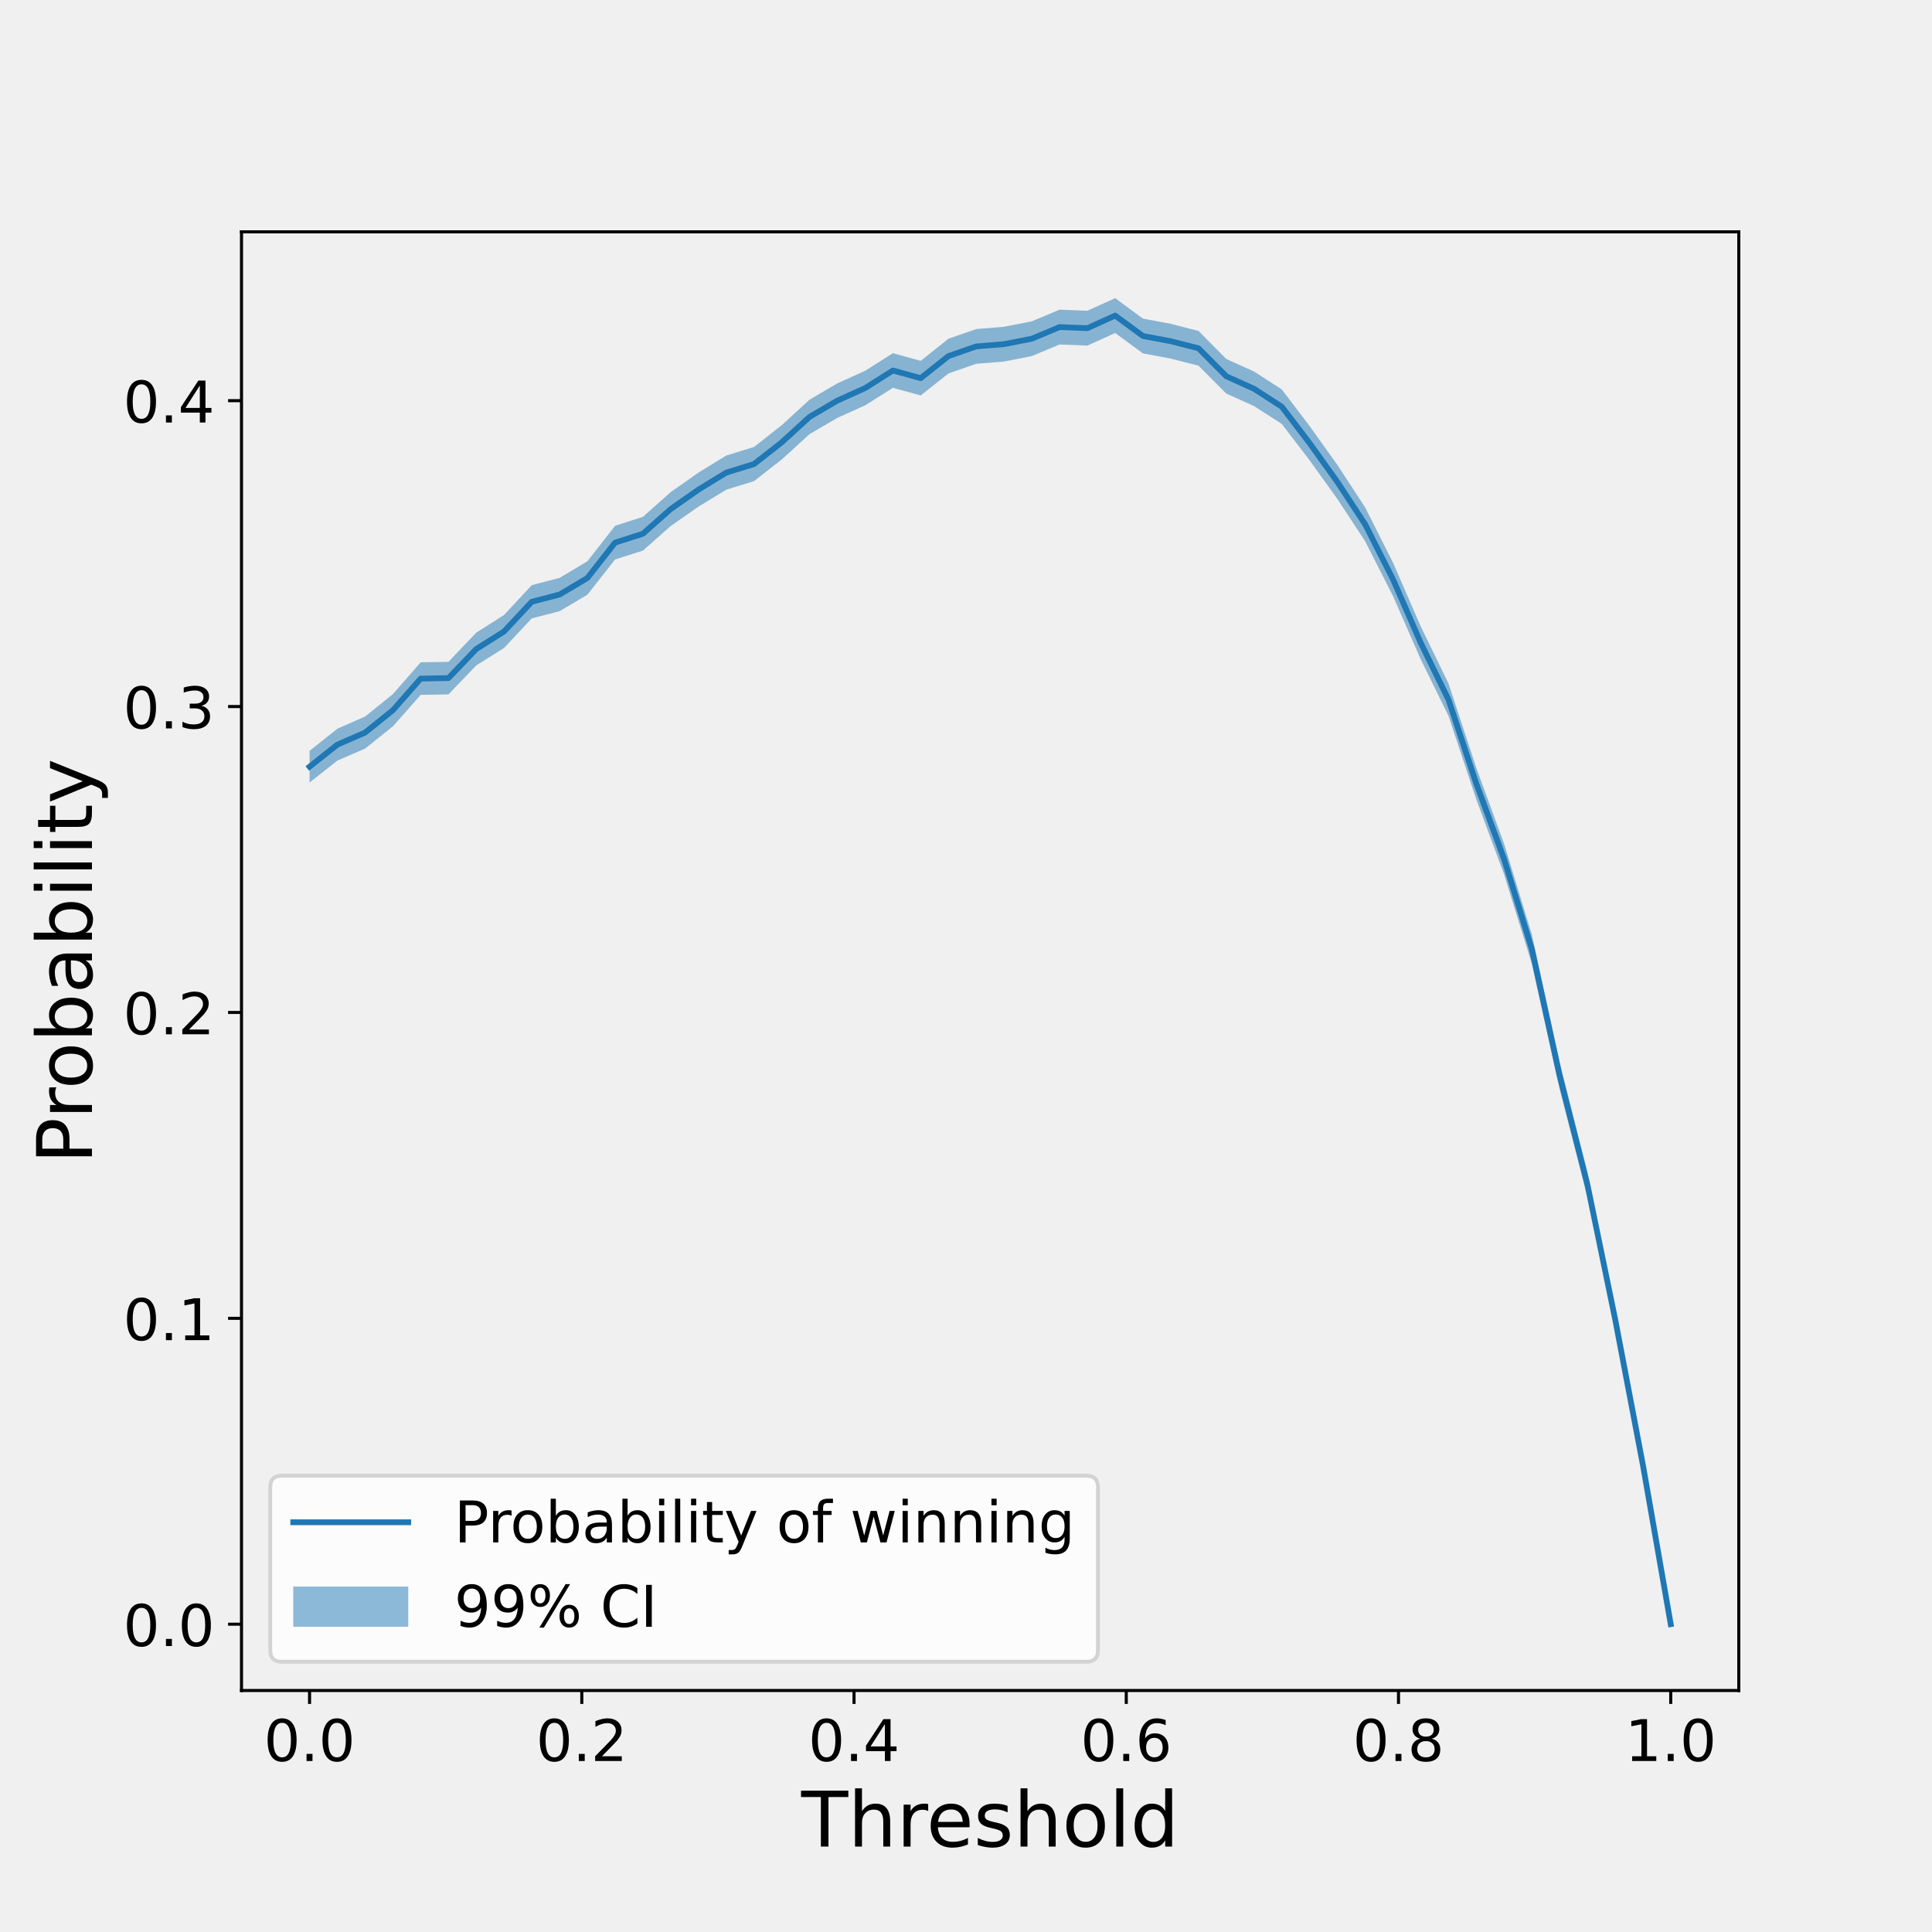
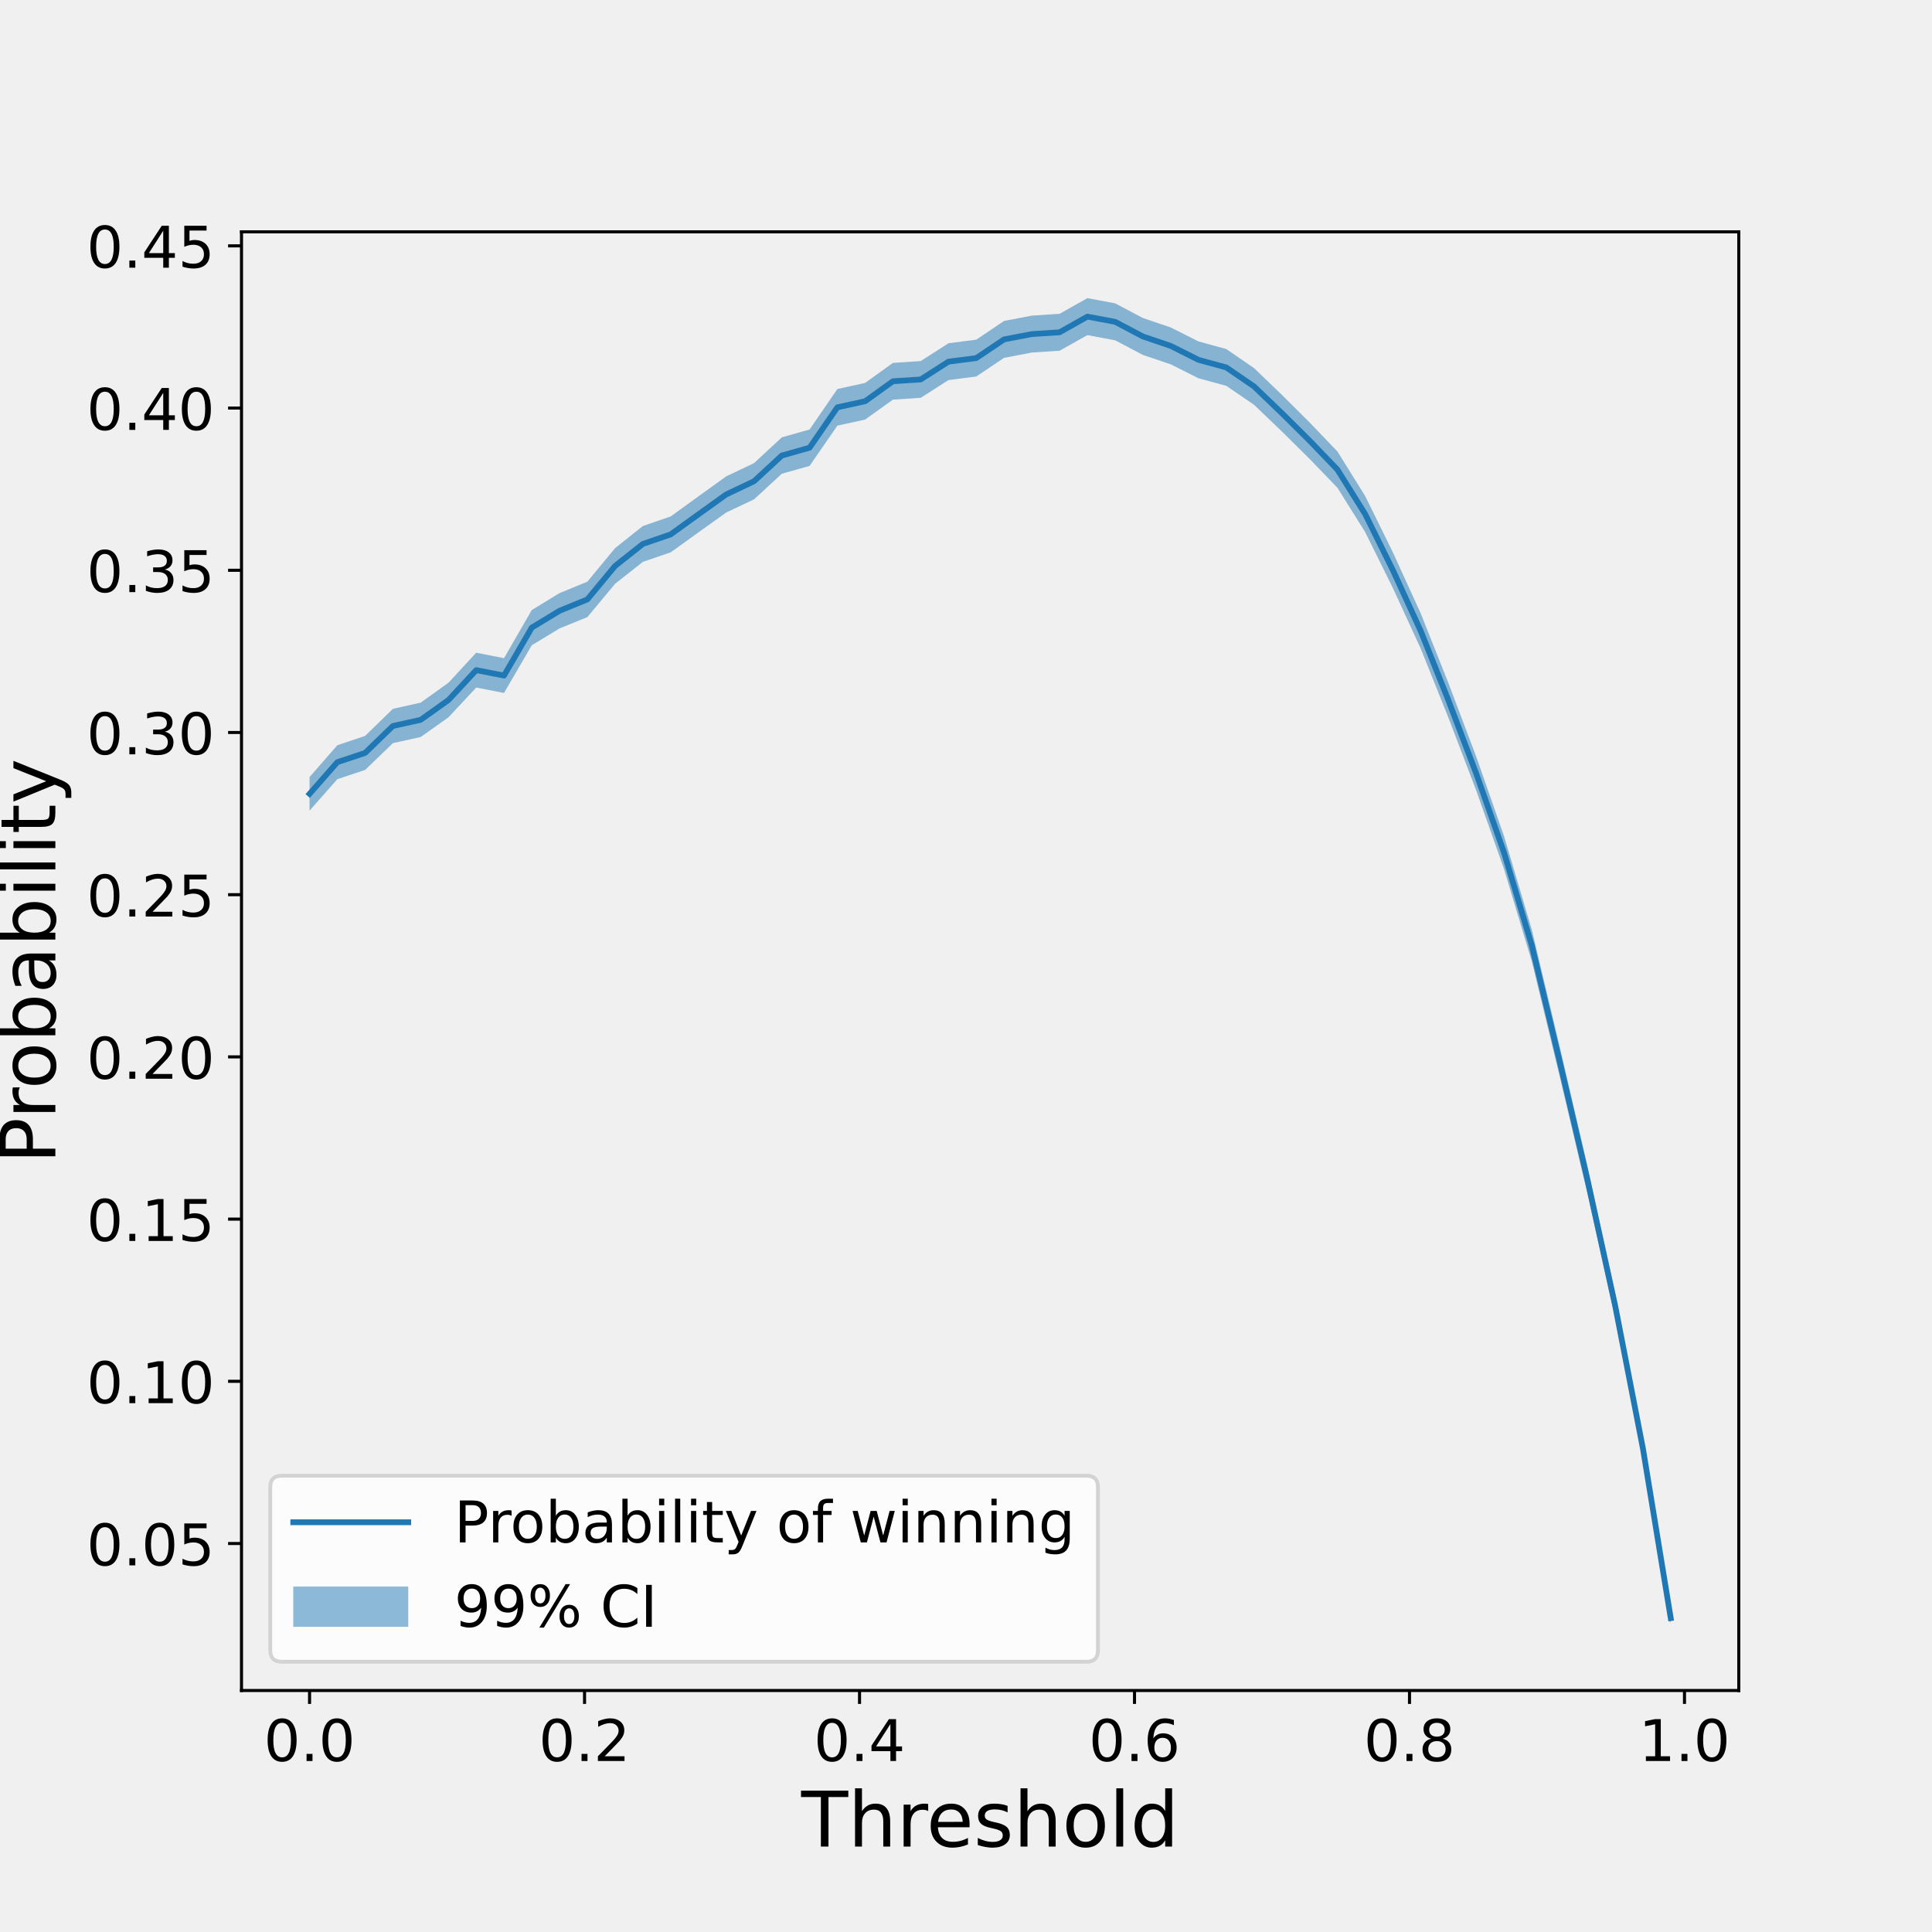
<svg xmlns="http://www.w3.org/2000/svg" xmlns:xlink="http://www.w3.org/1999/xlink" width="504pt" height="504pt" viewBox="0 0 504 504" version="1.1">
  <defs>
    <style type="text/css">*{stroke-linejoin: round; stroke-linecap: butt}</style>
  </defs>
  <g id="figure_1">
    <g id="patch_1">
      <path d="M 0 504  L 504 504  L 504 0  L 0 0  L 0 504  z " style="fill: none" />
    </g>
    <g id="axes_1">
      <g id="patch_2">
        <path d="M 63 441  L 453.6 441  L 453.6 60.48  L 63 60.48  L 63 441  z " style="fill: none" />
      </g>
      <g id="PolyCollection_1">
-         <path d="M 80.755 195.877  L 80.755 204.135  L 88.001 198.421  L 95.248 195.278  L 102.495 189.483  L 109.742 181.273  L 116.988 181.146  L 124.235 173.6  L 131.482 169.04  L 138.729 161.317  L 145.975 159.441  L 153.222 155.149  L 160.469 145.943  L 167.716 143.637  L 174.962 137.227  L 182.209 132.168  L 189.456 127.745  L 196.703 125.517  L 203.949 119.851  L 211.196 113.245  L 218.443 109.01  L 225.69 105.746  L 232.936 101.176  L 240.183 103.167  L 247.43 97.417  L 254.677 94.901  L 261.923 94.312  L 269.17 92.894  L 276.417 89.867  L 283.664 90.154  L 290.91 86.872  L 298.157 92.193  L 305.404 93.547  L 312.651 95.395  L 319.897 102.673  L 327.144 105.937  L 334.391 110.603  L 341.638 120.09  L 348.884 130.179  L 356.131 141.203  L 363.378 155.467  L 370.625 171.996  L 377.871 186.752  L 385.118 208.53  L 392.365 228.069  L 399.612 251.424  L 406.858 284.11  L 414.105 312.247  L 421.352 346.933  L 428.599 384.282  L 435.845 423.704  L 435.845 423.704  L 435.845 423.704  L 428.599 380.202  L 421.352 341.426  L 414.105 305.798  L 406.858 277.057  L 399.612 243.8  L 392.365 220.107  L 385.118 200.323  L 377.871 178.31  L 370.625 163.414  L 363.378 146.748  L 356.131 132.381  L 348.884 121.286  L 341.638 111.14  L 334.391 101.604  L 327.144 96.917  L 319.897 93.638  L 312.651 86.33  L 305.404 84.475  L 298.157 83.116  L 290.91 77.776  L 283.664 81.07  L 276.417 80.782  L 269.17 83.82  L 261.923 85.243  L 254.677 85.834  L 247.43 88.361  L 240.183 94.134  L 232.936 92.135  L 225.69 96.725  L 218.443 100.004  L 211.196 104.259  L 203.949 110.9  L 196.703 116.597  L 189.456 118.837  L 182.209 123.287  L 174.962 128.378  L 167.716 134.831  L 160.469 137.154  L 153.222 146.428  L 145.975 150.754  L 138.729 152.644  L 131.482 160.433  L 124.235 165.033  L 116.988 172.649  L 109.742 172.777  L 102.495 181.068  L 95.248 186.924  L 88.001 190.1  L 80.755 195.877  z " clip-path="url(#p149528c9d9)" style="fill: #1f77b4; fill-opacity: 0.5" />
+         <path d="M 80.755 202.71  L 80.755 211.475  L 88.001 203.26  L 95.248 200.853  L 102.495 193.864  L 109.742 192.264  L 116.988 187.126  L 124.235 179.359  L 131.482 180.775  L 138.729 168.32  L 145.975 163.937  L 153.222 160.986  L 160.469 152.285  L 167.716 146.567  L 174.962 144.087  L 182.209 138.874  L 189.456 133.694  L 196.703 130.268  L 203.949 123.584  L 211.196 121.541  L 218.443 111.04  L 225.69 109.452  L 232.936 104.251  L 240.183 103.778  L 247.43 99.15  L 254.677 98.22  L 261.923 93.355  L 269.17 91.97  L 276.417 91.496  L 283.664 87.424  L 290.91 88.776  L 298.157 92.595  L 305.404 95.044  L 312.651 98.677  L 319.897 100.653  L 327.144 105.602  L 334.391 112.543  L 341.638 119.718  L 348.884 127.23  L 356.131 138.807  L 363.378 153.432  L 370.625 169.197  L 377.871 187.278  L 385.118 206.257  L 392.365 226.737  L 399.612 250.829  L 406.858 280.719  L 414.105 311.33  L 421.352 343.846  L 428.599 380.562  L 435.845 423.704  L 435.845 420.543  L 435.845 420.543  L 428.599 375.296  L 421.352 337.436  L 414.105 304.143  L 406.858 272.939  L 399.612 242.571  L 392.365 218.153  L 385.118 197.434  L 377.871 178.262  L 370.625 160.019  L 363.378 144.132  L 356.131 129.407  L 348.884 117.761  L 341.638 110.208  L 334.391 102.997  L 327.144 96.024  L 319.897 91.054  L 312.651 89.07  L 305.404 85.424  L 298.157 82.965  L 290.91 79.133  L 283.664 77.776  L 276.417 81.863  L 269.17 82.337  L 261.923 83.728  L 254.677 88.612  L 247.43 89.545  L 240.183 94.192  L 232.936 94.667  L 225.69 99.892  L 218.443 101.487  L 211.196 112.041  L 203.949 114.095  L 196.703 120.816  L 189.456 124.263  L 182.209 129.475  L 174.962 134.722  L 167.716 137.219  L 160.469 142.977  L 153.222 151.743  L 145.975 154.717  L 138.729 159.135  L 131.482 171.698  L 124.235 170.27  L 116.988 178.109  L 109.742 183.296  L 102.495 184.912  L 95.248 191.972  L 88.001 194.405  L 80.755 202.71  z " clip-path="url(#p9b45aa4066)" style="fill: #1f77b4; fill-opacity: 0.5" />
      </g>
      <g id="matplotlib.axis_1">
        <g id="xtick_1">
          <g id="line2d_1">
            <defs>
-               <path id="m3e8d3eacaa" d="M 0 0  L 0 3.5  " style="stroke: #000000; stroke-width: 0.8" />
-             </defs>
-             <g>
-               <use xlink:href="#m3e8d3eacaa" x="80.755" y="441" style="stroke: #000000; stroke-width: 0.8" />
+               <path id="m6854a8a290" d="M 0 0  L 0 3.5  " style="stroke: #000000; stroke-width: 0.8" />
+             </defs>
+             <g>
+               <use xlink:href="#m6854a8a290" x="80.755" y="441" style="stroke: #000000; stroke-width: 0.8" />
            </g>
          </g>
          <g id="text_1">
            <g transform="translate(68.8272 459.3977)scale(0.15 -0.15)">
              <defs>
                <path id="DejaVuSans-30" d="M 2034 4250  Q 1547 4250 1301 3770  Q 1056 3291 1056 2328  Q 1056 1369 1301 889  Q 1547 409 2034 409  Q 2525 409 2770 889  Q 3016 1369 3016 2328  Q 3016 3291 2770 3770  Q 2525 4250 2034 4250  z M 2034 4750  Q 2819 4750 3233 4129  Q 3647 3509 3647 2328  Q 3647 1150 3233 529  Q 2819 -91 2034 -91  Q 1250 -91 836 529  Q 422 1150 422 2328  Q 422 3509 836 4129  Q 1250 4750 2034 4750  z " transform="scale(0.015625)" />
                <path id="DejaVuSans-2e" d="M 684 794  L 1344 794  L 1344 0  L 684 0  L 684 794  z " transform="scale(0.015625)" />
              </defs>
              <use xlink:href="#DejaVuSans-30" />
              <use xlink:href="#DejaVuSans-2e" x="63.623" />
              <use xlink:href="#DejaVuSans-30" x="95.41" />
            </g>
          </g>
        </g>
        <g id="xtick_2">
          <g id="line2d_2">
            <g>
-               <use xlink:href="#m3e8d3eacaa" x="151.773" y="441" style="stroke: #000000; stroke-width: 0.8" />
+               <use xlink:href="#m6854a8a290" x="152.49" y="441" style="stroke: #000000; stroke-width: 0.8" />
            </g>
          </g>
          <g id="text_2">
-             <g transform="translate(139.8454 459.3977)scale(0.15 -0.15)">
+             <g transform="translate(140.5627 459.3977)scale(0.15 -0.15)">
              <defs>
                <path id="DejaVuSans-32" d="M 1228 531  L 3431 531  L 3431 0  L 469 0  L 469 531  Q 828 903 1448 1529  Q 2069 2156 2228 2338  Q 2531 2678 2651 2914  Q 2772 3150 2772 3378  Q 2772 3750 2511 3984  Q 2250 4219 1831 4219  Q 1534 4219 1204 4116  Q 875 4013 500 3803  L 500 4441  Q 881 4594 1212 4672  Q 1544 4750 1819 4750  Q 2544 4750 2975 4387  Q 3406 4025 3406 3419  Q 3406 3131 3298 2873  Q 3191 2616 2906 2266  Q 2828 2175 2409 1742  Q 1991 1309 1228 531  z " transform="scale(0.015625)" />
              </defs>
              <use xlink:href="#DejaVuSans-30" />
              <use xlink:href="#DejaVuSans-2e" x="63.623" />
              <use xlink:href="#DejaVuSans-32" x="95.41" />
            </g>
          </g>
        </g>
        <g id="xtick_3">
          <g id="line2d_3">
            <g>
-               <use xlink:href="#m3e8d3eacaa" x="222.791" y="441" style="stroke: #000000; stroke-width: 0.8" />
+               <use xlink:href="#m6854a8a290" x="224.226" y="441" style="stroke: #000000; stroke-width: 0.8" />
            </g>
          </g>
          <g id="text_3">
-             <g transform="translate(210.8636 459.3977)scale(0.15 -0.15)">
+             <g transform="translate(212.2983 459.3977)scale(0.15 -0.15)">
              <defs>
                <path id="DejaVuSans-34" d="M 2419 4116  L 825 1625  L 2419 1625  L 2419 4116  z M 2253 4666  L 3047 4666  L 3047 1625  L 3713 1625  L 3713 1100  L 3047 1100  L 3047 0  L 2419 0  L 2419 1100  L 313 1100  L 313 1709  L 2253 4666  z " transform="scale(0.015625)" />
              </defs>
              <use xlink:href="#DejaVuSans-30" />
              <use xlink:href="#DejaVuSans-2e" x="63.623" />
              <use xlink:href="#DejaVuSans-34" x="95.41" />
            </g>
          </g>
        </g>
        <g id="xtick_4">
          <g id="line2d_4">
            <g>
-               <use xlink:href="#m3e8d3eacaa" x="293.809" y="441" style="stroke: #000000; stroke-width: 0.8" />
+               <use xlink:href="#m6854a8a290" x="295.961" y="441" style="stroke: #000000; stroke-width: 0.8" />
            </g>
          </g>
          <g id="text_4">
-             <g transform="translate(281.8817 459.3977)scale(0.15 -0.15)">
+             <g transform="translate(284.0338 459.3977)scale(0.15 -0.15)">
              <defs>
                <path id="DejaVuSans-36" d="M 2113 2584  Q 1688 2584 1439 2293  Q 1191 2003 1191 1497  Q 1191 994 1439 701  Q 1688 409 2113 409  Q 2538 409 2786 701  Q 3034 994 3034 1497  Q 3034 2003 2786 2293  Q 2538 2584 2113 2584  z M 3366 4563  L 3366 3988  Q 3128 4100 2886 4159  Q 2644 4219 2406 4219  Q 1781 4219 1451 3797  Q 1122 3375 1075 2522  Q 1259 2794 1537 2939  Q 1816 3084 2150 3084  Q 2853 3084 3261 2657  Q 3669 2231 3669 1497  Q 3669 778 3244 343  Q 2819 -91 2113 -91  Q 1303 -91 875 529  Q 447 1150 447 2328  Q 447 3434 972 4092  Q 1497 4750 2381 4750  Q 2619 4750 2861 4703  Q 3103 4656 3366 4563  z " transform="scale(0.015625)" />
              </defs>
              <use xlink:href="#DejaVuSans-30" />
              <use xlink:href="#DejaVuSans-2e" x="63.623" />
              <use xlink:href="#DejaVuSans-36" x="95.41" />
            </g>
          </g>
        </g>
        <g id="xtick_5">
          <g id="line2d_5">
            <g>
-               <use xlink:href="#m3e8d3eacaa" x="364.827" y="441" style="stroke: #000000; stroke-width: 0.8" />
+               <use xlink:href="#m6854a8a290" x="367.697" y="441" style="stroke: #000000; stroke-width: 0.8" />
            </g>
          </g>
          <g id="text_5">
-             <g transform="translate(352.8999 459.3977)scale(0.15 -0.15)">
+             <g transform="translate(355.7693 459.3977)scale(0.15 -0.15)">
              <defs>
                <path id="DejaVuSans-38" d="M 2034 2216  Q 1584 2216 1326 1975  Q 1069 1734 1069 1313  Q 1069 891 1326 650  Q 1584 409 2034 409  Q 2484 409 2743 651  Q 3003 894 3003 1313  Q 3003 1734 2745 1975  Q 2488 2216 2034 2216  z M 1403 2484  Q 997 2584 770 2862  Q 544 3141 544 3541  Q 544 4100 942 4425  Q 1341 4750 2034 4750  Q 2731 4750 3128 4425  Q 3525 4100 3525 3541  Q 3525 3141 3298 2862  Q 3072 2584 2669 2484  Q 3125 2378 3379 2068  Q 3634 1759 3634 1313  Q 3634 634 3220 271  Q 2806 -91 2034 -91  Q 1263 -91 848 271  Q 434 634 434 1313  Q 434 1759 690 2068  Q 947 2378 1403 2484  z M 1172 3481  Q 1172 3119 1398 2916  Q 1625 2713 2034 2713  Q 2441 2713 2670 2916  Q 2900 3119 2900 3481  Q 2900 3844 2670 4047  Q 2441 4250 2034 4250  Q 1625 4250 1398 4047  Q 1172 3844 1172 3481  z " transform="scale(0.015625)" />
              </defs>
              <use xlink:href="#DejaVuSans-30" />
              <use xlink:href="#DejaVuSans-2e" x="63.623" />
              <use xlink:href="#DejaVuSans-38" x="95.41" />
            </g>
          </g>
        </g>
        <g id="xtick_6">
          <g id="line2d_6">
            <g>
-               <use xlink:href="#m3e8d3eacaa" x="435.845" y="441" style="stroke: #000000; stroke-width: 0.8" />
+               <use xlink:href="#m6854a8a290" x="439.432" y="441" style="stroke: #000000; stroke-width: 0.8" />
            </g>
          </g>
          <g id="text_6">
-             <g transform="translate(423.9181 459.3977)scale(0.15 -0.15)">
+             <g transform="translate(427.5049 459.3977)scale(0.15 -0.15)">
              <defs>
                <path id="DejaVuSans-31" d="M 794 531  L 1825 531  L 1825 4091  L 703 3866  L 703 4441  L 1819 4666  L 2450 4666  L 2450 531  L 3481 531  L 3481 0  L 794 0  L 794 531  z " transform="scale(0.015625)" />
              </defs>
              <use xlink:href="#DejaVuSans-31" />
              <use xlink:href="#DejaVuSans-2e" x="63.623" />
              <use xlink:href="#DejaVuSans-30" x="95.41" />
            </g>
          </g>
        </g>
        <g id="text_7">
          <g transform="translate(209.0234 481.7141)scale(0.2 -0.2)">
            <defs>
              <path id="DejaVuSans-54" d="M -19 4666  L 3928 4666  L 3928 4134  L 2272 4134  L 2272 0  L 1638 0  L 1638 4134  L -19 4134  L -19 4666  z " transform="scale(0.015625)" />
              <path id="DejaVuSans-68" d="M 3513 2113  L 3513 0  L 2938 0  L 2938 2094  Q 2938 2591 2744 2837  Q 2550 3084 2163 3084  Q 1697 3084 1428 2787  Q 1159 2491 1159 1978  L 1159 0  L 581 0  L 581 4863  L 1159 4863  L 1159 2956  Q 1366 3272 1645 3428  Q 1925 3584 2291 3584  Q 2894 3584 3203 3211  Q 3513 2838 3513 2113  z " transform="scale(0.015625)" />
              <path id="DejaVuSans-72" d="M 2631 2963  Q 2534 3019 2420 3045  Q 2306 3072 2169 3072  Q 1681 3072 1420 2755  Q 1159 2438 1159 1844  L 1159 0  L 581 0  L 581 3500  L 1159 3500  L 1159 2956  Q 1341 3275 1631 3429  Q 1922 3584 2338 3584  Q 2397 3584 2469 3576  Q 2541 3569 2628 3553  L 2631 2963  z " transform="scale(0.015625)" />
              <path id="DejaVuSans-65" d="M 3597 1894  L 3597 1613  L 953 1613  Q 991 1019 1311 708  Q 1631 397 2203 397  Q 2534 397 2845 478  Q 3156 559 3463 722  L 3463 178  Q 3153 47 2828 -22  Q 2503 -91 2169 -91  Q 1331 -91 842 396  Q 353 884 353 1716  Q 353 2575 817 3079  Q 1281 3584 2069 3584  Q 2775 3584 3186 3129  Q 3597 2675 3597 1894  z M 3022 2063  Q 3016 2534 2758 2815  Q 2500 3097 2075 3097  Q 1594 3097 1305 2825  Q 1016 2553 972 2059  L 3022 2063  z " transform="scale(0.015625)" />
              <path id="DejaVuSans-73" d="M 2834 3397  L 2834 2853  Q 2591 2978 2328 3040  Q 2066 3103 1784 3103  Q 1356 3103 1142 2972  Q 928 2841 928 2578  Q 928 2378 1081 2264  Q 1234 2150 1697 2047  L 1894 2003  Q 2506 1872 2764 1633  Q 3022 1394 3022 966  Q 3022 478 2636 193  Q 2250 -91 1575 -91  Q 1294 -91 989 -36  Q 684 19 347 128  L 347 722  Q 666 556 975 473  Q 1284 391 1588 391  Q 1994 391 2212 530  Q 2431 669 2431 922  Q 2431 1156 2273 1281  Q 2116 1406 1581 1522  L 1381 1569  Q 847 1681 609 1914  Q 372 2147 372 2553  Q 372 3047 722 3315  Q 1072 3584 1716 3584  Q 2034 3584 2315 3537  Q 2597 3491 2834 3397  z " transform="scale(0.015625)" />
              <path id="DejaVuSans-6f" d="M 1959 3097  Q 1497 3097 1228 2736  Q 959 2375 959 1747  Q 959 1119 1226 758  Q 1494 397 1959 397  Q 2419 397 2687 759  Q 2956 1122 2956 1747  Q 2956 2369 2687 2733  Q 2419 3097 1959 3097  z M 1959 3584  Q 2709 3584 3137 3096  Q 3566 2609 3566 1747  Q 3566 888 3137 398  Q 2709 -91 1959 -91  Q 1206 -91 779 398  Q 353 888 353 1747  Q 353 2609 779 3096  Q 1206 3584 1959 3584  z " transform="scale(0.015625)" />
              <path id="DejaVuSans-6c" d="M 603 4863  L 1178 4863  L 1178 0  L 603 0  L 603 4863  z " transform="scale(0.015625)" />
              <path id="DejaVuSans-64" d="M 2906 2969  L 2906 4863  L 3481 4863  L 3481 0  L 2906 0  L 2906 525  Q 2725 213 2448 61  Q 2172 -91 1784 -91  Q 1150 -91 751 415  Q 353 922 353 1747  Q 353 2572 751 3078  Q 1150 3584 1784 3584  Q 2172 3584 2448 3432  Q 2725 3281 2906 2969  z M 947 1747  Q 947 1113 1208 752  Q 1469 391 1925 391  Q 2381 391 2643 752  Q 2906 1113 2906 1747  Q 2906 2381 2643 2742  Q 2381 3103 1925 3103  Q 1469 3103 1208 2742  Q 947 2381 947 1747  z " transform="scale(0.015625)" />
            </defs>
            <use xlink:href="#DejaVuSans-54" />
            <use xlink:href="#DejaVuSans-68" x="61.084" />
            <use xlink:href="#DejaVuSans-72" x="124.463" />
            <use xlink:href="#DejaVuSans-65" x="163.326" />
            <use xlink:href="#DejaVuSans-73" x="224.85" />
            <use xlink:href="#DejaVuSans-68" x="276.949" />
            <use xlink:href="#DejaVuSans-6f" x="340.328" />
            <use xlink:href="#DejaVuSans-6c" x="401.51" />
            <use xlink:href="#DejaVuSans-64" x="429.293" />
          </g>
        </g>
      </g>
      <g id="matplotlib.axis_2">
        <g id="ytick_1">
          <g id="line2d_7">
            <defs>
-               <path id="m5c47bdefcf" d="M 0 0  L -3.5 0  " style="stroke: #000000; stroke-width: 0.8" />
-             </defs>
-             <g>
-               <use xlink:href="#m5c47bdefcf" x="63" y="423.704" style="stroke: #000000; stroke-width: 0.8" />
+               <path id="m48eb4094b0" d="M 0 0  L -3.5 0  " style="stroke: #000000; stroke-width: 0.8" />
+             </defs>
+             <g>
+               <use xlink:href="#m48eb4094b0" x="63" y="402.658" style="stroke: #000000; stroke-width: 0.8" />
            </g>
          </g>
          <g id="text_8">
-             <g transform="translate(32.14531 429.4025)scale(0.15 -0.15)">
+             <g transform="translate(22.60156 408.3571)scale(0.15 -0.15)">
+               <defs>
+                 <path id="DejaVuSans-35" d="M 691 4666  L 3169 4666  L 3169 4134  L 1269 4134  L 1269 2991  Q 1406 3038 1543 3061  Q 1681 3084 1819 3084  Q 2600 3084 3056 2656  Q 3513 2228 3513 1497  Q 3513 744 3044 326  Q 2575 -91 1722 -91  Q 1428 -91 1123 -41  Q 819 9 494 109  L 494 744  Q 775 591 1075 516  Q 1375 441 1709 441  Q 2250 441 2565 725  Q 2881 1009 2881 1497  Q 2881 1984 2565 2268  Q 2250 2553 1709 2553  Q 1456 2553 1204 2497  Q 953 2441 691 2322  L 691 4666  z " transform="scale(0.015625)" />
+               </defs>
              <use xlink:href="#DejaVuSans-30" />
              <use xlink:href="#DejaVuSans-2e" x="63.623" />
              <use xlink:href="#DejaVuSans-30" x="95.41" />
+               <use xlink:href="#DejaVuSans-35" x="159.033" />
            </g>
          </g>
        </g>
        <g id="ytick_2">
          <g id="line2d_8">
            <g>
-               <use xlink:href="#m5c47bdefcf" x="63" y="343.909" style="stroke: #000000; stroke-width: 0.8" />
+               <use xlink:href="#m48eb4094b0" x="63" y="360.343" style="stroke: #000000; stroke-width: 0.8" />
            </g>
          </g>
          <g id="text_9">
-             <g transform="translate(32.14531 349.6074)scale(0.15 -0.15)">
+             <g transform="translate(22.60156 366.0416)scale(0.15 -0.15)">
              <use xlink:href="#DejaVuSans-30" />
              <use xlink:href="#DejaVuSans-2e" x="63.623" />
              <use xlink:href="#DejaVuSans-31" x="95.41" />
+               <use xlink:href="#DejaVuSans-30" x="159.033" />
            </g>
          </g>
        </g>
        <g id="ytick_3">
          <g id="line2d_9">
            <g>
-               <use xlink:href="#m5c47bdefcf" x="63" y="264.113" style="stroke: #000000; stroke-width: 0.8" />
+               <use xlink:href="#m48eb4094b0" x="63" y="318.027" style="stroke: #000000; stroke-width: 0.8" />
            </g>
          </g>
          <g id="text_10">
-             <g transform="translate(32.14531 269.8122)scale(0.15 -0.15)">
-               <use xlink:href="#DejaVuSans-30" />
-               <use xlink:href="#DejaVuSans-2e" x="63.623" />
-               <use xlink:href="#DejaVuSans-32" x="95.41" />
+             <g transform="translate(22.60156 323.726)scale(0.15 -0.15)">
+               <use xlink:href="#DejaVuSans-30" />
+               <use xlink:href="#DejaVuSans-2e" x="63.623" />
+               <use xlink:href="#DejaVuSans-31" x="95.41" />
+               <use xlink:href="#DejaVuSans-35" x="159.033" />
            </g>
          </g>
        </g>
        <g id="ytick_4">
          <g id="line2d_10">
            <g>
-               <use xlink:href="#m5c47bdefcf" x="63" y="184.318" style="stroke: #000000; stroke-width: 0.8" />
+               <use xlink:href="#m48eb4094b0" x="63" y="275.712" style="stroke: #000000; stroke-width: 0.8" />
            </g>
          </g>
          <g id="text_11">
-             <g transform="translate(32.14531 190.0171)scale(0.15 -0.15)">
-               <defs>
-                 <path id="DejaVuSans-33" d="M 2597 2516  Q 3050 2419 3304 2112  Q 3559 1806 3559 1356  Q 3559 666 3084 287  Q 2609 -91 1734 -91  Q 1441 -91 1130 -33  Q 819 25 488 141  L 488 750  Q 750 597 1062 519  Q 1375 441 1716 441  Q 2309 441 2620 675  Q 2931 909 2931 1356  Q 2931 1769 2642 2001  Q 2353 2234 1838 2234  L 1294 2234  L 1294 2753  L 1863 2753  Q 2328 2753 2575 2939  Q 2822 3125 2822 3475  Q 2822 3834 2567 4026  Q 2313 4219 1838 4219  Q 1578 4219 1281 4162  Q 984 4106 628 3988  L 628 4550  Q 988 4650 1302 4700  Q 1616 4750 1894 4750  Q 2613 4750 3031 4423  Q 3450 4097 3450 3541  Q 3450 3153 3228 2886  Q 3006 2619 2597 2516  z " transform="scale(0.015625)" />
-               </defs>
-               <use xlink:href="#DejaVuSans-30" />
-               <use xlink:href="#DejaVuSans-2e" x="63.623" />
-               <use xlink:href="#DejaVuSans-33" x="95.41" />
+             <g transform="translate(22.60156 281.4105)scale(0.15 -0.15)">
+               <use xlink:href="#DejaVuSans-30" />
+               <use xlink:href="#DejaVuSans-2e" x="63.623" />
+               <use xlink:href="#DejaVuSans-32" x="95.41" />
+               <use xlink:href="#DejaVuSans-30" x="159.033" />
            </g>
          </g>
        </g>
        <g id="ytick_5">
          <g id="line2d_11">
            <g>
-               <use xlink:href="#m5c47bdefcf" x="63" y="104.523" style="stroke: #000000; stroke-width: 0.8" />
+               <use xlink:href="#m48eb4094b0" x="63" y="233.396" style="stroke: #000000; stroke-width: 0.8" />
            </g>
          </g>
          <g id="text_12">
-             <g transform="translate(32.14531 110.222)scale(0.15 -0.15)">
+             <g transform="translate(22.60156 239.0949)scale(0.15 -0.15)">
+               <use xlink:href="#DejaVuSans-30" />
+               <use xlink:href="#DejaVuSans-2e" x="63.623" />
+               <use xlink:href="#DejaVuSans-32" x="95.41" />
+               <use xlink:href="#DejaVuSans-35" x="159.033" />
+             </g>
+           </g>
+         </g>
+         <g id="ytick_6">
+           <g id="line2d_12">
+             <g>
+               <use xlink:href="#m48eb4094b0" x="63" y="191.081" style="stroke: #000000; stroke-width: 0.8" />
+             </g>
+           </g>
+           <g id="text_13">
+             <g transform="translate(22.60156 196.7793)scale(0.15 -0.15)">
+               <defs>
+                 <path id="DejaVuSans-33" d="M 2597 2516  Q 3050 2419 3304 2112  Q 3559 1806 3559 1356  Q 3559 666 3084 287  Q 2609 -91 1734 -91  Q 1441 -91 1130 -33  Q 819 25 488 141  L 488 750  Q 750 597 1062 519  Q 1375 441 1716 441  Q 2309 441 2620 675  Q 2931 909 2931 1356  Q 2931 1769 2642 2001  Q 2353 2234 1838 2234  L 1294 2234  L 1294 2753  L 1863 2753  Q 2328 2753 2575 2939  Q 2822 3125 2822 3475  Q 2822 3834 2567 4026  Q 2313 4219 1838 4219  Q 1578 4219 1281 4162  Q 984 4106 628 3988  L 628 4550  Q 988 4650 1302 4700  Q 1616 4750 1894 4750  Q 2613 4750 3031 4423  Q 3450 4097 3450 3541  Q 3450 3153 3228 2886  Q 3006 2619 2597 2516  z " transform="scale(0.015625)" />
+               </defs>
+               <use xlink:href="#DejaVuSans-30" />
+               <use xlink:href="#DejaVuSans-2e" x="63.623" />
+               <use xlink:href="#DejaVuSans-33" x="95.41" />
+               <use xlink:href="#DejaVuSans-30" x="159.033" />
+             </g>
+           </g>
+         </g>
+         <g id="ytick_7">
+           <g id="line2d_13">
+             <g>
+               <use xlink:href="#m48eb4094b0" x="63" y="148.765" style="stroke: #000000; stroke-width: 0.8" />
+             </g>
+           </g>
+           <g id="text_14">
+             <g transform="translate(22.60156 154.4638)scale(0.15 -0.15)">
+               <use xlink:href="#DejaVuSans-30" />
+               <use xlink:href="#DejaVuSans-2e" x="63.623" />
+               <use xlink:href="#DejaVuSans-33" x="95.41" />
+               <use xlink:href="#DejaVuSans-35" x="159.033" />
+             </g>
+           </g>
+         </g>
+         <g id="ytick_8">
+           <g id="line2d_14">
+             <g>
+               <use xlink:href="#m48eb4094b0" x="63" y="106.449" style="stroke: #000000; stroke-width: 0.8" />
+             </g>
+           </g>
+           <g id="text_15">
+             <g transform="translate(22.60156 112.1482)scale(0.15 -0.15)">
              <use xlink:href="#DejaVuSans-30" />
              <use xlink:href="#DejaVuSans-2e" x="63.623" />
              <use xlink:href="#DejaVuSans-34" x="95.41" />
-             </g>
-           </g>
-         </g>
-         <g id="text_13">
-           <g transform="translate(23.98594 303.5978)rotate(-90)scale(0.2 -0.2)">
+               <use xlink:href="#DejaVuSans-30" x="159.033" />
+             </g>
+           </g>
+         </g>
+         <g id="ytick_9">
+           <g id="line2d_15">
+             <g>
+               <use xlink:href="#m48eb4094b0" x="63" y="64.134" style="stroke: #000000; stroke-width: 0.8" />
+             </g>
+           </g>
+           <g id="text_16">
+             <g transform="translate(22.60156 69.83266)scale(0.15 -0.15)">
+               <use xlink:href="#DejaVuSans-30" />
+               <use xlink:href="#DejaVuSans-2e" x="63.623" />
+               <use xlink:href="#DejaVuSans-34" x="95.41" />
+               <use xlink:href="#DejaVuSans-35" x="159.033" />
+             </g>
+           </g>
+         </g>
+         <g id="text_17">
+           <g transform="translate(14.44219 303.5978)rotate(-90)scale(0.2 -0.2)">
            <defs>
              <path id="DejaVuSans-50" d="M 1259 4147  L 1259 2394  L 2053 2394  Q 2494 2394 2734 2622  Q 2975 2850 2975 3272  Q 2975 3691 2734 3919  Q 2494 4147 2053 4147  L 1259 4147  z M 628 4666  L 2053 4666  Q 2838 4666 3239 4311  Q 3641 3956 3641 3272  Q 3641 2581 3239 2228  Q 2838 1875 2053 1875  L 1259 1875  L 1259 0  L 628 0  L 628 4666  z " transform="scale(0.015625)" />
              <path id="DejaVuSans-62" d="M 3116 1747  Q 3116 2381 2855 2742  Q 2594 3103 2138 3103  Q 1681 3103 1420 2742  Q 1159 2381 1159 1747  Q 1159 1113 1420 752  Q 1681 391 2138 391  Q 2594 391 2855 752  Q 3116 1113 3116 1747  z M 1159 2969  Q 1341 3281 1617 3432  Q 1894 3584 2278 3584  Q 2916 3584 3314 3078  Q 3713 2572 3713 1747  Q 3713 922 3314 415  Q 2916 -91 2278 -91  Q 1894 -91 1617 61  Q 1341 213 1159 525  L 1159 0  L 581 0  L 581 4863  L 1159 4863  L 1159 2969  z " transform="scale(0.015625)" />
              <path id="DejaVuSans-61" d="M 2194 1759  Q 1497 1759 1228 1600  Q 959 1441 959 1056  Q 959 750 1161 570  Q 1363 391 1709 391  Q 2188 391 2477 730  Q 2766 1069 2766 1631  L 2766 1759  L 2194 1759  z M 3341 1997  L 3341 0  L 2766 0  L 2766 531  Q 2569 213 2275 61  Q 1981 -91 1556 -91  Q 1019 -91 701 211  Q 384 513 384 1019  Q 384 1609 779 1909  Q 1175 2209 1959 2209  L 2766 2209  L 2766 2266  Q 2766 2663 2505 2880  Q 2244 3097 1772 3097  Q 1472 3097 1187 3025  Q 903 2953 641 2809  L 641 3341  Q 956 3463 1253 3523  Q 1550 3584 1831 3584  Q 2591 3584 2966 3190  Q 3341 2797 3341 1997  z " transform="scale(0.015625)" />
              <path id="DejaVuSans-69" d="M 603 3500  L 1178 3500  L 1178 0  L 603 0  L 603 3500  z M 603 4863  L 1178 4863  L 1178 4134  L 603 4134  L 603 4863  z " transform="scale(0.015625)" />
              <path id="DejaVuSans-74" d="M 1172 4494  L 1172 3500  L 2356 3500  L 2356 3053  L 1172 3053  L 1172 1153  Q 1172 725 1289 603  Q 1406 481 1766 481  L 2356 481  L 2356 0  L 1766 0  Q 1100 0 847 248  Q 594 497 594 1153  L 594 3053  L 172 3053  L 172 3500  L 594 3500  L 594 4494  L 1172 4494  z " transform="scale(0.015625)" />
              <path id="DejaVuSans-79" d="M 2059 -325  Q 1816 -950 1584 -1140  Q 1353 -1331 966 -1331  L 506 -1331  L 506 -850  L 844 -850  Q 1081 -850 1212 -737  Q 1344 -625 1503 -206  L 1606 56  L 191 3500  L 800 3500  L 1894 763  L 2988 3500  L 3597 3500  L 2059 -325  z " transform="scale(0.015625)" />
            </defs>
            <use xlink:href="#DejaVuSans-50" />
            <use xlink:href="#DejaVuSans-72" x="58.553" />
            <use xlink:href="#DejaVuSans-6f" x="97.416" />
            <use xlink:href="#DejaVuSans-62" x="158.598" />
            <use xlink:href="#DejaVuSans-61" x="222.074" />
            <use xlink:href="#DejaVuSans-62" x="283.354" />
            <use xlink:href="#DejaVuSans-69" x="346.83" />
            <use xlink:href="#DejaVuSans-6c" x="374.613" />
            <use xlink:href="#DejaVuSans-69" x="402.396" />
            <use xlink:href="#DejaVuSans-74" x="430.18" />
            <use xlink:href="#DejaVuSans-79" x="469.389" />
          </g>
        </g>
      </g>
-       <g id="line2d_12">
-         <path d="M 80.755 200.006  L 88.001 194.261  L 95.248 191.101  L 102.495 185.276  L 109.742 177.025  L 116.988 176.897  L 124.235 169.317  L 131.482 164.737  L 138.729 156.981  L 145.975 155.097  L 153.222 150.788  L 160.469 141.548  L 167.716 139.234  L 174.962 132.803  L 182.209 127.728  L 189.456 123.291  L 196.703 121.057  L 203.949 115.375  L 211.196 108.752  L 218.443 104.507  L 225.69 101.236  L 232.936 96.655  L 240.183 98.65  L 247.43 92.889  L 254.677 90.368  L 261.923 89.777  L 269.17 88.357  L 276.417 85.325  L 283.664 85.612  L 290.91 82.324  L 298.157 87.655  L 305.404 89.011  L 312.651 90.862  L 319.897 98.156  L 327.144 101.427  L 334.391 106.103  L 341.638 115.615  L 348.884 125.733  L 356.131 136.792  L 363.378 151.108  L 370.625 167.705  L 377.871 182.531  L 385.118 204.427  L 392.365 224.088  L 399.612 247.612  L 406.858 280.583  L 414.105 309.022  L 421.352 344.18  L 428.599 382.242  L 435.845 423.704  " clip-path="url(#p149528c9d9)" style="fill: none; stroke: #1f77b4; stroke-width: 1.5; stroke-linecap: square" />
+       <g id="line2d_16">
+         <path d="M 80.755 207.093  L 88.001 198.833  L 95.248 196.412  L 102.495 189.388  L 109.742 187.78  L 116.988 182.617  L 124.235 174.814  L 131.482 176.236  L 138.729 163.728  L 145.975 159.327  L 153.222 156.365  L 160.469 147.631  L 167.716 141.893  L 174.962 139.405  L 182.209 134.175  L 189.456 128.978  L 196.703 125.542  L 203.949 118.839  L 211.196 116.791  L 218.443 106.263  L 225.69 104.672  L 232.936 99.459  L 240.183 98.985  L 247.43 94.347  L 254.677 93.416  L 261.923 88.541  L 269.17 87.153  L 276.417 86.68  L 283.664 82.6  L 290.91 83.954  L 298.157 87.78  L 305.404 90.234  L 312.651 93.873  L 319.897 95.854  L 327.144 100.813  L 334.391 107.77  L 341.638 114.963  L 348.884 122.495  L 356.131 134.107  L 363.378 148.782  L 370.625 164.608  L 377.871 182.77  L 385.118 201.846  L 392.365 222.445  L 399.612 246.7  L 406.858 276.829  L 414.105 307.736  L 421.352 340.641  L 428.599 377.929  L 435.845 422.123  " clip-path="url(#p9b45aa4066)" style="fill: none; stroke: #1f77b4; stroke-width: 1.5; stroke-linecap: square" />
      </g>
      <g id="patch_3">
        <path d="M 63 441  L 63 60.48  " style="fill: none; stroke: #000000; stroke-width: 0.8; stroke-linejoin: miter; stroke-linecap: square" />
      </g>
      <g id="patch_4">
        <path d="M 453.6 441  L 453.6 60.48  " style="fill: none; stroke: #000000; stroke-width: 0.8; stroke-linejoin: miter; stroke-linecap: square" />
      </g>
      <g id="patch_5">
        <path d="M 63 441  L 453.6 441  " style="fill: none; stroke: #000000; stroke-width: 0.8; stroke-linejoin: miter; stroke-linecap: square" />
      </g>
      <g id="patch_6">
        <path d="M 63 60.48  L 453.6 60.48  " style="fill: none; stroke: #000000; stroke-width: 0.8; stroke-linejoin: miter; stroke-linecap: square" />
      </g>
      <g id="legend_1">
        <g id="patch_7">
          <path d="M 73.5 433.5  L 283.423 433.5  Q 286.423 433.5 286.423 430.5  L 286.423 387.966  Q 286.423 384.966 283.423 384.966  L 73.5 384.966  Q 70.5 384.966 70.5 387.966  L 70.5 430.5  Q 70.5 433.5 73.5 433.5  z " style="fill: #ffffff; opacity: 0.8; stroke: #cccccc; stroke-linejoin: miter" />
        </g>
-         <g id="line2d_13">
+         <g id="line2d_17">
          <path d="M 76.5 397.113  L 91.5 397.113  L 106.5 397.113  " style="fill: none; stroke: #1f77b4; stroke-width: 1.5; stroke-linecap: square" />
        </g>
-         <g id="text_14">
+         <g id="text_18">
          <g transform="translate(118.5 402.3633)scale(0.15 -0.15)">
            <defs>
              <path id="DejaVuSans-20" transform="scale(0.015625)" />
              <path id="DejaVuSans-66" d="M 2375 4863  L 2375 4384  L 1825 4384  Q 1516 4384 1395 4259  Q 1275 4134 1275 3809  L 1275 3500  L 2222 3500  L 2222 3053  L 1275 3053  L 1275 0  L 697 0  L 697 3053  L 147 3053  L 147 3500  L 697 3500  L 697 3744  Q 697 4328 969 4595  Q 1241 4863 1831 4863  L 2375 4863  z " transform="scale(0.015625)" />
              <path id="DejaVuSans-77" d="M 269 3500  L 844 3500  L 1563 769  L 2278 3500  L 2956 3500  L 3675 769  L 4391 3500  L 4966 3500  L 4050 0  L 3372 0  L 2619 2869  L 1863 0  L 1184 0  L 269 3500  z " transform="scale(0.015625)" />
              <path id="DejaVuSans-6e" d="M 3513 2113  L 3513 0  L 2938 0  L 2938 2094  Q 2938 2591 2744 2837  Q 2550 3084 2163 3084  Q 1697 3084 1428 2787  Q 1159 2491 1159 1978  L 1159 0  L 581 0  L 581 3500  L 1159 3500  L 1159 2956  Q 1366 3272 1645 3428  Q 1925 3584 2291 3584  Q 2894 3584 3203 3211  Q 3513 2838 3513 2113  z " transform="scale(0.015625)" />
              <path id="DejaVuSans-67" d="M 2906 1791  Q 2906 2416 2648 2759  Q 2391 3103 1925 3103  Q 1463 3103 1205 2759  Q 947 2416 947 1791  Q 947 1169 1205 825  Q 1463 481 1925 481  Q 2391 481 2648 825  Q 2906 1169 2906 1791  z M 3481 434  Q 3481 -459 3084 -895  Q 2688 -1331 1869 -1331  Q 1566 -1331 1297 -1286  Q 1028 -1241 775 -1147  L 775 -588  Q 1028 -725 1275 -790  Q 1522 -856 1778 -856  Q 2344 -856 2625 -561  Q 2906 -266 2906 331  L 2906 616  Q 2728 306 2450 153  Q 2172 0 1784 0  Q 1141 0 747 490  Q 353 981 353 1791  Q 353 2603 747 3093  Q 1141 3584 1784 3584  Q 2172 3584 2450 3431  Q 2728 3278 2906 2969  L 2906 3500  L 3481 3500  L 3481 434  z " transform="scale(0.015625)" />
            </defs>
            <use xlink:href="#DejaVuSans-50" />
            <use xlink:href="#DejaVuSans-72" x="58.553" />
            <use xlink:href="#DejaVuSans-6f" x="97.416" />
            <use xlink:href="#DejaVuSans-62" x="158.598" />
            <use xlink:href="#DejaVuSans-61" x="222.074" />
            <use xlink:href="#DejaVuSans-62" x="283.354" />
            <use xlink:href="#DejaVuSans-69" x="346.83" />
            <use xlink:href="#DejaVuSans-6c" x="374.613" />
            <use xlink:href="#DejaVuSans-69" x="402.396" />
            <use xlink:href="#DejaVuSans-74" x="430.18" />
            <use xlink:href="#DejaVuSans-79" x="469.389" />
            <use xlink:href="#DejaVuSans-20" x="528.568" />
            <use xlink:href="#DejaVuSans-6f" x="560.355" />
            <use xlink:href="#DejaVuSans-66" x="621.537" />
            <use xlink:href="#DejaVuSans-20" x="656.742" />
            <use xlink:href="#DejaVuSans-77" x="688.529" />
            <use xlink:href="#DejaVuSans-69" x="770.316" />
            <use xlink:href="#DejaVuSans-6e" x="798.1" />
            <use xlink:href="#DejaVuSans-6e" x="861.479" />
            <use xlink:href="#DejaVuSans-69" x="924.857" />
            <use xlink:href="#DejaVuSans-6e" x="952.641" />
            <use xlink:href="#DejaVuSans-67" x="1016.02" />
          </g>
        </g>
        <g id="patch_8">
          <path d="M 76.5 424.38  L 106.5 424.38  L 106.5 413.88  L 76.5 413.88  z " style="fill: #1f77b4; fill-opacity: 0.5" />
        </g>
-         <g id="text_15">
+         <g id="text_19">
          <g transform="translate(118.5 424.3805)scale(0.15 -0.15)">
            <defs>
              <path id="DejaVuSans-39" d="M 703 97  L 703 672  Q 941 559 1184 500  Q 1428 441 1663 441  Q 2288 441 2617 861  Q 2947 1281 2994 2138  Q 2813 1869 2534 1725  Q 2256 1581 1919 1581  Q 1219 1581 811 2004  Q 403 2428 403 3163  Q 403 3881 828 4315  Q 1253 4750 1959 4750  Q 2769 4750 3195 4129  Q 3622 3509 3622 2328  Q 3622 1225 3098 567  Q 2575 -91 1691 -91  Q 1453 -91 1209 -44  Q 966 3 703 97  z M 1959 2075  Q 2384 2075 2632 2365  Q 2881 2656 2881 3163  Q 2881 3666 2632 3958  Q 2384 4250 1959 4250  Q 1534 4250 1286 3958  Q 1038 3666 1038 3163  Q 1038 2656 1286 2365  Q 1534 2075 1959 2075  z " transform="scale(0.015625)" />
              <path id="DejaVuSans-25" d="M 4653 2053  Q 4381 2053 4226 1822  Q 4072 1591 4072 1178  Q 4072 772 4226 539  Q 4381 306 4653 306  Q 4919 306 5073 539  Q 5228 772 5228 1178  Q 5228 1588 5073 1820  Q 4919 2053 4653 2053  z M 4653 2450  Q 5147 2450 5437 2106  Q 5728 1763 5728 1178  Q 5728 594 5436 251  Q 5144 -91 4653 -91  Q 4153 -91 3862 251  Q 3572 594 3572 1178  Q 3572 1766 3864 2108  Q 4156 2450 4653 2450  z M 1428 4353  Q 1159 4353 1004 4120  Q 850 3888 850 3481  Q 850 3069 1003 2837  Q 1156 2606 1428 2606  Q 1700 2606 1854 2837  Q 2009 3069 2009 3481  Q 2009 3884 1853 4118  Q 1697 4353 1428 4353  z M 4250 4750  L 4750 4750  L 1831 -91  L 1331 -91  L 4250 4750  z M 1428 4750  Q 1922 4750 2215 4408  Q 2509 4066 2509 3481  Q 2509 2891 2217 2550  Q 1925 2209 1428 2209  Q 931 2209 642 2551  Q 353 2894 353 3481  Q 353 4063 643 4406  Q 934 4750 1428 4750  z " transform="scale(0.015625)" />
              <path id="DejaVuSans-43" d="M 4122 4306  L 4122 3641  Q 3803 3938 3442 4084  Q 3081 4231 2675 4231  Q 1875 4231 1450 3742  Q 1025 3253 1025 2328  Q 1025 1406 1450 917  Q 1875 428 2675 428  Q 3081 428 3442 575  Q 3803 722 4122 1019  L 4122 359  Q 3791 134 3420 21  Q 3050 -91 2638 -91  Q 1578 -91 968 557  Q 359 1206 359 2328  Q 359 3453 968 4101  Q 1578 4750 2638 4750  Q 3056 4750 3426 4639  Q 3797 4528 4122 4306  z " transform="scale(0.015625)" />
              <path id="DejaVuSans-49" d="M 628 4666  L 1259 4666  L 1259 0  L 628 0  L 628 4666  z " transform="scale(0.015625)" />
            </defs>
            <use xlink:href="#DejaVuSans-39" />
            <use xlink:href="#DejaVuSans-39" x="63.623" />
            <use xlink:href="#DejaVuSans-25" x="127.246" />
            <use xlink:href="#DejaVuSans-20" x="222.266" />
            <use xlink:href="#DejaVuSans-43" x="254.053" />
            <use xlink:href="#DejaVuSans-49" x="323.877" />
          </g>
        </g>
      </g>
    </g>
  </g>
  <defs>
-     <clipPath id="p149528c9d9">
+     <clipPath id="p9b45aa4066">
      <rect x="63" y="60.48" width="390.6" height="380.52" />
    </clipPath>
  </defs>
</svg>
